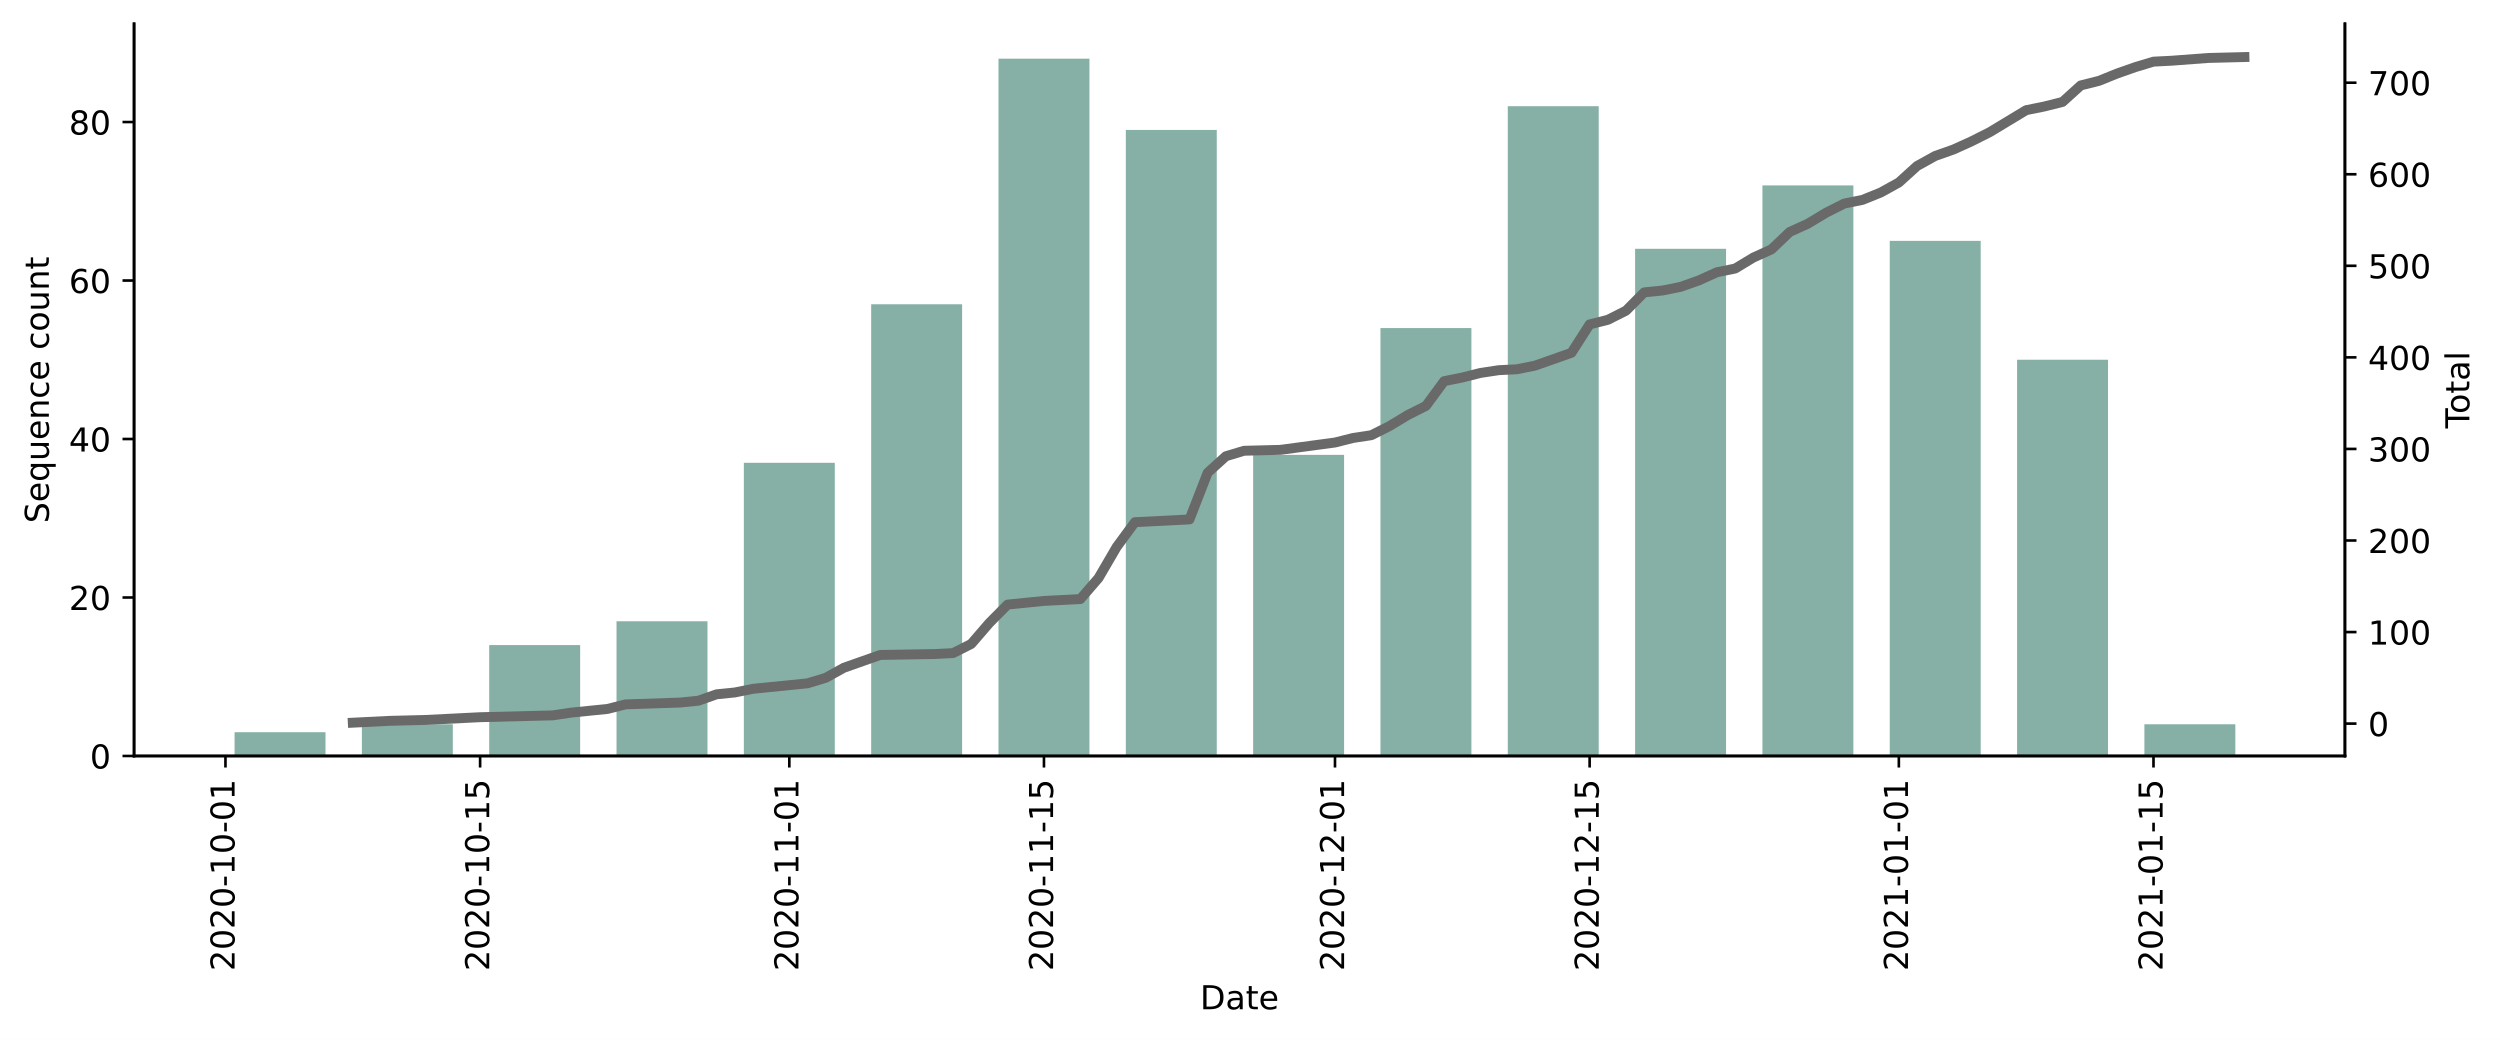
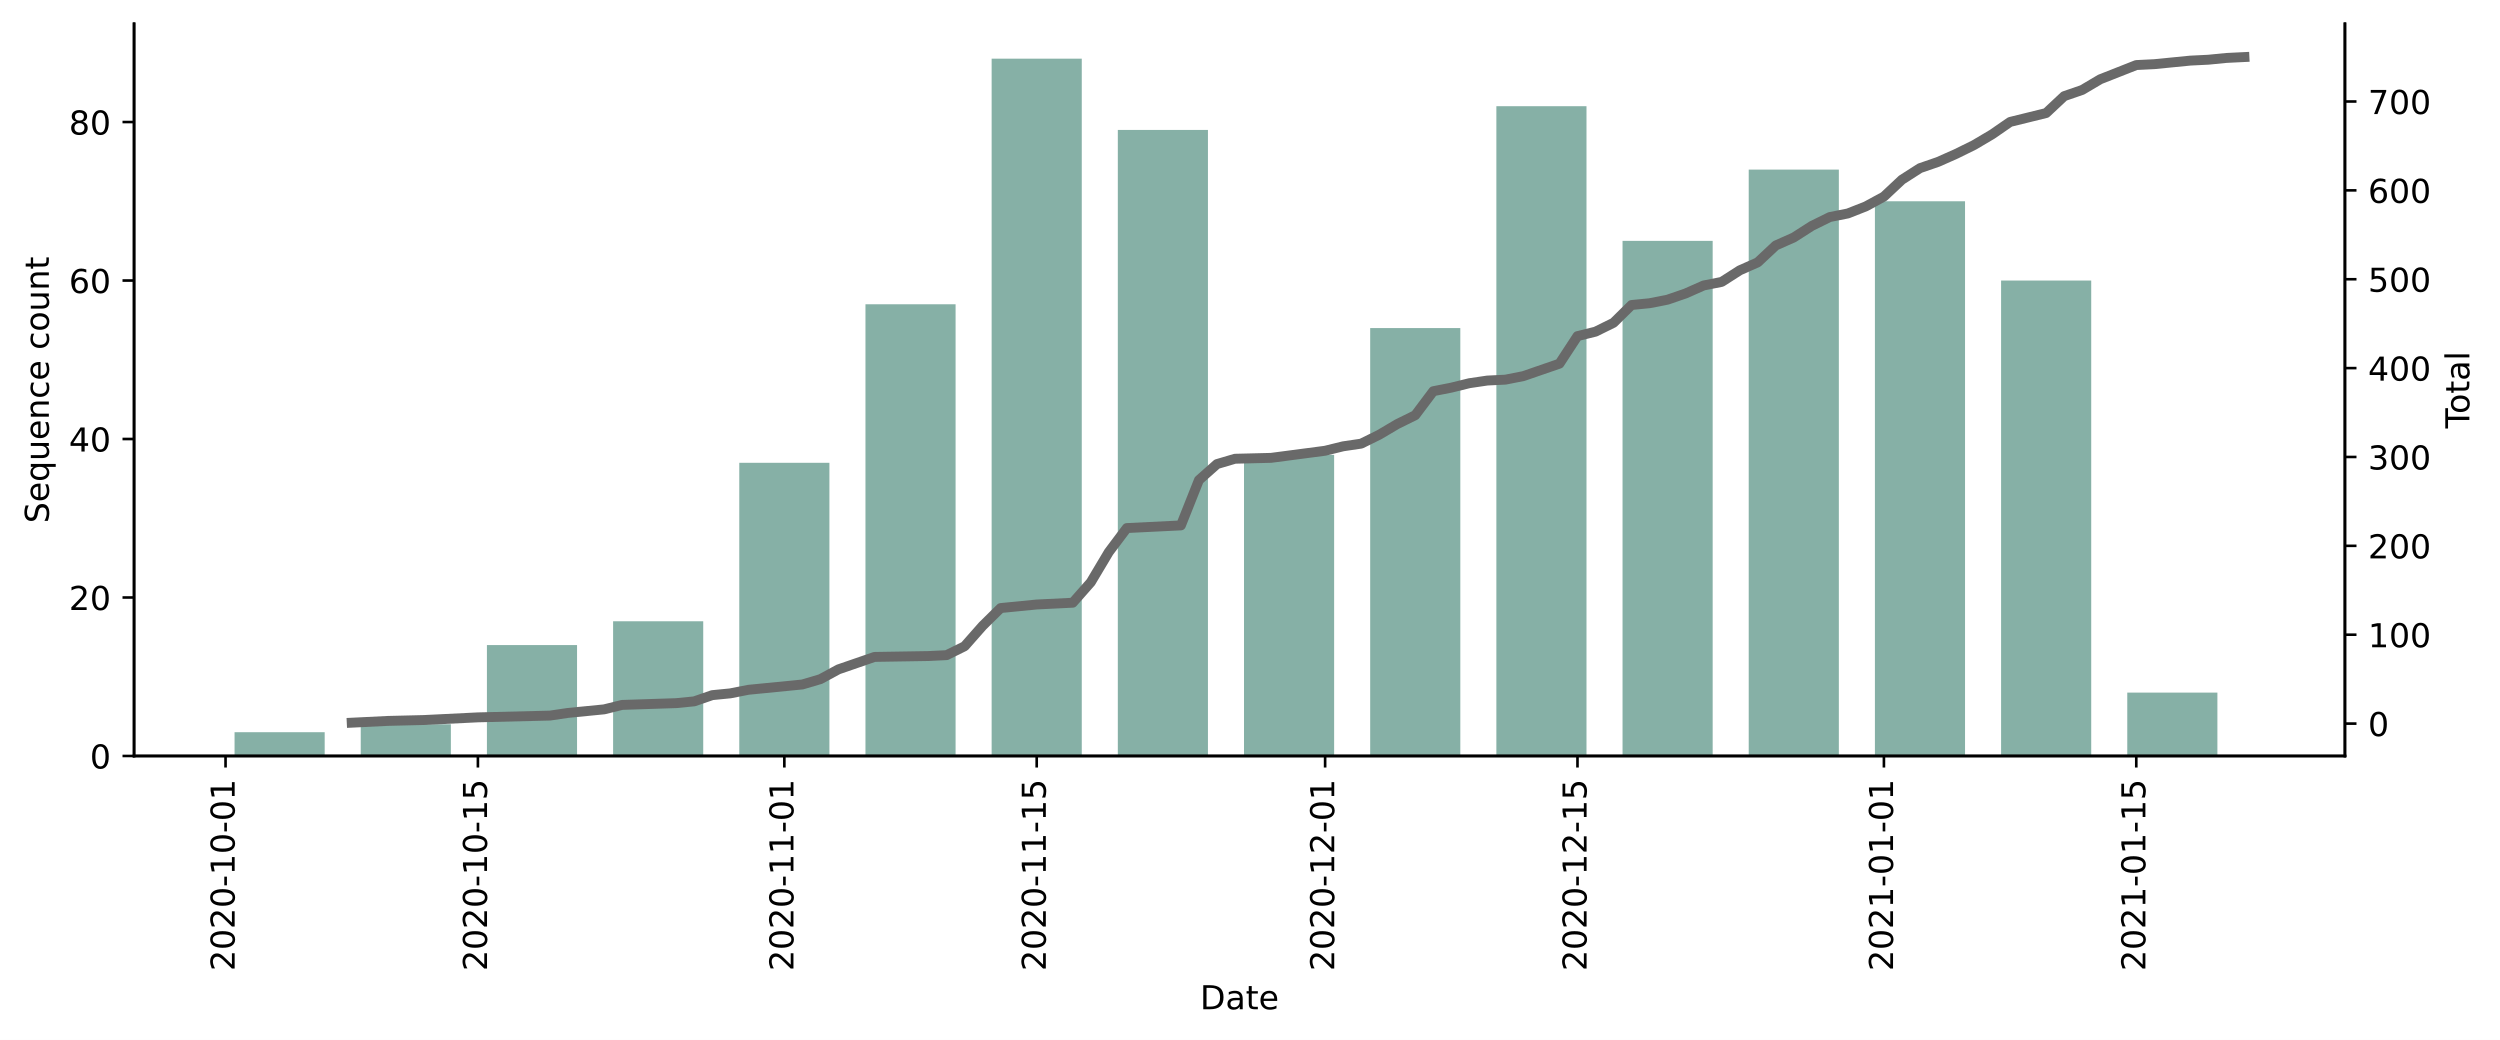
<svg xmlns="http://www.w3.org/2000/svg" xmlns:xlink="http://www.w3.org/1999/xlink" height="314.954pt" version="1.1" viewBox="0 0 757.169 314.954" width="757.169pt">
  <defs>
    <style type="text/css">*{stroke-linecap:butt;stroke-linejoin:round;}</style>
  </defs>
  <g id="figure_1">
    <g id="patch_1">
      <path d="M 0 314.954  L 757.169 314.954  L 757.169 0  L 0 0  z " style="fill:#ffffff;" />
    </g>
    <g id="axes_1">
      <g id="patch_2">
        <path d="M 40.603 228.96  L 710.203 228.96  L 710.203 7.2  L 40.603 7.2  z " style="fill:#ffffff;" />
      </g>
      <g id="patch_3">
-         <path clip-path="url(#pee84ed8ddb)" d="M 71.039 228.96  L 98.584 228.96  L 98.584 221.76  L 71.039 221.76  z " style="fill:#86b0a6;" />
+         <path clip-path="url(#p841904c301)" d="M 71.039 228.96  L 98.337 228.96  L 98.337 221.76  L 71.039 221.76  z " style="fill:#86b0a6;" />
      </g>
      <g id="patch_4">
-         <path clip-path="url(#pee84ed8ddb)" d="M 109.601 228.96  L 137.146 228.96  L 137.146 219.36  L 109.601 219.36  z " style="fill:#86b0a6;" />
+         <path clip-path="url(#p841904c301)" d="M 109.256 228.96  L 136.553 228.96  L 136.553 219.36  L 109.256 219.36  z " style="fill:#86b0a6;" />
      </g>
      <g id="patch_5">
-         <path clip-path="url(#pee84ed8ddb)" d="M 148.163 228.96  L 175.708 228.96  L 175.708 195.36  L 148.163 195.36  z " style="fill:#86b0a6;" />
+         <path clip-path="url(#p841904c301)" d="M 147.472 228.96  L 174.769 228.96  L 174.769 195.36  L 147.472 195.36  z " style="fill:#86b0a6;" />
      </g>
      <g id="patch_6">
-         <path clip-path="url(#pee84ed8ddb)" d="M 186.725 228.96  L 214.269 228.96  L 214.269 188.16  L 186.725 188.16  z " style="fill:#86b0a6;" />
+         <path clip-path="url(#p841904c301)" d="M 185.688 228.96  L 212.985 228.96  L 212.985 188.16  L 185.688 188.16  z " style="fill:#86b0a6;" />
      </g>
      <g id="patch_7">
-         <path clip-path="url(#pee84ed8ddb)" d="M 225.287 228.96  L 252.831 228.96  L 252.831 140.16  L 225.287 140.16  z " style="fill:#86b0a6;" />
+         <path clip-path="url(#p841904c301)" d="M 223.904 228.96  L 251.201 228.96  L 251.201 140.16  L 223.904 140.16  z " style="fill:#86b0a6;" />
      </g>
      <g id="patch_8">
-         <path clip-path="url(#pee84ed8ddb)" d="M 263.849 228.96  L 291.393 228.96  L 291.393 92.16  L 263.849 92.16  z " style="fill:#86b0a6;" />
+         <path clip-path="url(#p841904c301)" d="M 262.12 228.96  L 289.417 228.96  L 289.417 92.16  L 262.12 92.16  z " style="fill:#86b0a6;" />
      </g>
      <g id="patch_9">
-         <path clip-path="url(#pee84ed8ddb)" d="M 302.411 228.96  L 329.955 228.96  L 329.955 17.76  L 302.411 17.76  z " style="fill:#86b0a6;" />
+         <path clip-path="url(#p841904c301)" d="M 300.336 228.96  L 327.633 228.96  L 327.633 17.76  L 300.336 17.76  z " style="fill:#86b0a6;" />
      </g>
      <g id="patch_10">
-         <path clip-path="url(#pee84ed8ddb)" d="M 340.973 228.96  L 368.517 228.96  L 368.517 39.36  L 340.973 39.36  z " style="fill:#86b0a6;" />
+         <path clip-path="url(#p841904c301)" d="M 338.552 228.96  L 365.849 228.96  L 365.849 39.36  L 338.552 39.36  z " style="fill:#86b0a6;" />
      </g>
      <g id="patch_11">
-         <path clip-path="url(#pee84ed8ddb)" d="M 379.535 228.96  L 407.079 228.96  L 407.079 137.76  L 379.535 137.76  z " style="fill:#86b0a6;" />
+         <path clip-path="url(#p841904c301)" d="M 376.768 228.96  L 404.065 228.96  L 404.065 137.76  L 376.768 137.76  z " style="fill:#86b0a6;" />
      </g>
      <g id="patch_12">
-         <path clip-path="url(#pee84ed8ddb)" d="M 418.097 228.96  L 445.641 228.96  L 445.641 99.36  L 418.097 99.36  z " style="fill:#86b0a6;" />
+         <path clip-path="url(#p841904c301)" d="M 414.984 228.96  L 442.281 228.96  L 442.281 99.36  L 414.984 99.36  z " style="fill:#86b0a6;" />
      </g>
      <g id="patch_13">
-         <path clip-path="url(#pee84ed8ddb)" d="M 456.659 228.96  L 484.203 228.96  L 484.203 32.16  L 456.659 32.16  z " style="fill:#86b0a6;" />
+         <path clip-path="url(#p841904c301)" d="M 453.2 228.96  L 480.497 228.96  L 480.497 32.16  L 453.2 32.16  z " style="fill:#86b0a6;" />
      </g>
      <g id="patch_14">
-         <path clip-path="url(#pee84ed8ddb)" d="M 495.22 228.96  L 522.765 228.96  L 522.765 75.36  L 495.22 75.36  z " style="fill:#86b0a6;" />
+         <path clip-path="url(#p841904c301)" d="M 491.416 228.96  L 518.713 228.96  L 518.713 72.96  L 491.416 72.96  z " style="fill:#86b0a6;" />
      </g>
      <g id="patch_15">
-         <path clip-path="url(#pee84ed8ddb)" d="M 533.782 228.96  L 561.327 228.96  L 561.327 56.16  L 533.782 56.16  z " style="fill:#86b0a6;" />
+         <path clip-path="url(#p841904c301)" d="M 529.632 228.96  L 556.929 228.96  L 556.929 51.36  L 529.632 51.36  z " style="fill:#86b0a6;" />
      </g>
      <g id="patch_16">
-         <path clip-path="url(#pee84ed8ddb)" d="M 572.344 228.96  L 599.889 228.96  L 599.889 72.96  L 572.344 72.96  z " style="fill:#86b0a6;" />
+         <path clip-path="url(#p841904c301)" d="M 567.848 228.96  L 595.145 228.96  L 595.145 60.96  L 567.848 60.96  z " style="fill:#86b0a6;" />
      </g>
      <g id="patch_17">
-         <path clip-path="url(#pee84ed8ddb)" d="M 610.906 228.96  L 638.45 228.96  L 638.45 108.96  L 610.906 108.96  z " style="fill:#86b0a6;" />
+         <path clip-path="url(#p841904c301)" d="M 606.064 228.96  L 633.362 228.96  L 633.362 84.96  L 606.064 84.96  z " style="fill:#86b0a6;" />
      </g>
      <g id="patch_18">
-         <path clip-path="url(#pee84ed8ddb)" d="M 649.468 228.96  L 677.012 228.96  L 677.012 219.36  L 649.468 219.36  z " style="fill:#86b0a6;" />
+         <path clip-path="url(#p841904c301)" d="M 644.28 228.96  L 671.578 228.96  L 671.578 209.76  L 644.28 209.76  z " style="fill:#86b0a6;" />
      </g>
      <g id="matplotlib.axis_1">
        <g id="xtick_1">
          <g id="line2d_1">
            <defs>
-               <path d="M 0 0  L 0 3.5  " id="mad451862d0" style="stroke:#000000;stroke-width:0.8;" />
+               <path d="M 0 0  L 0 3.5  " id="mf22bf27a57" style="stroke:#000000;stroke-width:0.8;" />
            </defs>
            <g>
-               <use style="stroke:#000000;stroke-width:0.8;" x="68.285" xlink:href="#mad451862d0" y="228.96" />
+               <use style="stroke:#000000;stroke-width:0.8;" x="68.31" xlink:href="#mf22bf27a57" y="228.96" />
            </g>
          </g>
          <g id="text_1">
-             <g transform="translate(71.04444 294.0756)rotate(-90)scale(0.1 -0.1)">
+             <g transform="translate(71.06915 294.0756)rotate(-90)scale(0.1 -0.1)">
              <defs>
                <path d="M 19.188 8.297  L 53.609 8.297  L 53.609 0  L 7.328 0  L 7.328 8.297  Q 12.938 14.109 22.625 23.891  Q 32.328 33.688 34.812 36.531  Q 39.547 41.844 41.422 45.531  Q 43.312 49.219 43.312 52.781  Q 43.312 58.594 39.234 62.25  Q 35.156 65.922 28.609 65.922  Q 23.969 65.922 18.812 64.312  Q 13.672 62.703 7.812 59.422  L 7.812 69.391  Q 13.766 71.781 18.938 73  Q 24.125 74.219 28.422 74.219  Q 39.75 74.219 46.484 68.547  Q 53.219 62.891 53.219 53.422  Q 53.219 48.922 51.531 44.891  Q 49.859 40.875 45.406 35.406  Q 44.188 33.984 37.641 27.219  Q 31.109 20.453 19.188 8.297  z " id="DejaVuSans-50" />
                <path d="M 31.781 66.406  Q 24.172 66.406 20.328 58.906  Q 16.5 51.422 16.5 36.375  Q 16.5 21.391 20.328 13.891  Q 24.172 6.391 31.781 6.391  Q 39.453 6.391 43.281 13.891  Q 47.125 21.391 47.125 36.375  Q 47.125 51.422 43.281 58.906  Q 39.453 66.406 31.781 66.406  z M 31.781 74.219  Q 44.047 74.219 50.516 64.516  Q 56.984 54.828 56.984 36.375  Q 56.984 17.969 50.516 8.266  Q 44.047 -1.422 31.781 -1.422  Q 19.531 -1.422 13.062 8.266  Q 6.594 17.969 6.594 36.375  Q 6.594 54.828 13.062 64.516  Q 19.531 74.219 31.781 74.219  z " id="DejaVuSans-48" />
                <path d="M 4.891 31.391  L 31.203 31.391  L 31.203 23.391  L 4.891 23.391  z " id="DejaVuSans-45" />
                <path d="M 12.406 8.297  L 28.516 8.297  L 28.516 63.922  L 10.984 60.406  L 10.984 69.391  L 28.422 72.906  L 38.281 72.906  L 38.281 8.297  L 54.391 8.297  L 54.391 0  L 12.406 0  z " id="DejaVuSans-49" />
              </defs>
              <use xlink:href="#DejaVuSans-50" />
              <use x="63.623" xlink:href="#DejaVuSans-48" />
              <use x="127.246" xlink:href="#DejaVuSans-50" />
              <use x="190.869" xlink:href="#DejaVuSans-48" />
              <use x="254.492" xlink:href="#DejaVuSans-45" />
              <use x="290.576" xlink:href="#DejaVuSans-49" />
              <use x="354.199" xlink:href="#DejaVuSans-48" />
              <use x="417.822" xlink:href="#DejaVuSans-45" />
              <use x="453.906" xlink:href="#DejaVuSans-48" />
              <use x="517.529" xlink:href="#DejaVuSans-49" />
            </g>
          </g>
        </g>
        <g id="xtick_2">
          <g id="line2d_2">
            <g>
-               <use style="stroke:#000000;stroke-width:0.8;" x="145.409" xlink:href="#mad451862d0" y="228.96" />
+               <use style="stroke:#000000;stroke-width:0.8;" x="144.742" xlink:href="#mf22bf27a57" y="228.96" />
            </g>
          </g>
          <g id="text_2">
-             <g transform="translate(148.1683 294.0756)rotate(-90)scale(0.1 -0.1)">
+             <g transform="translate(147.5013 294.0756)rotate(-90)scale(0.1 -0.1)">
              <defs>
                <path d="M 10.797 72.906  L 49.516 72.906  L 49.516 64.594  L 19.828 64.594  L 19.828 46.734  Q 21.969 47.469 24.109 47.828  Q 26.266 48.188 28.422 48.188  Q 40.625 48.188 47.75 41.5  Q 54.891 34.812 54.891 23.391  Q 54.891 11.625 47.562 5.094  Q 40.234 -1.422 26.906 -1.422  Q 22.312 -1.422 17.547 -0.641  Q 12.797 0.141 7.719 1.703  L 7.719 11.625  Q 12.109 9.234 16.797 8.062  Q 21.484 6.891 26.703 6.891  Q 35.156 6.891 40.078 11.328  Q 45.016 15.766 45.016 23.391  Q 45.016 31 40.078 35.438  Q 35.156 39.891 26.703 39.891  Q 22.75 39.891 18.812 39.016  Q 14.891 38.141 10.797 36.281  z " id="DejaVuSans-53" />
              </defs>
              <use xlink:href="#DejaVuSans-50" />
              <use x="63.623" xlink:href="#DejaVuSans-48" />
              <use x="127.246" xlink:href="#DejaVuSans-50" />
              <use x="190.869" xlink:href="#DejaVuSans-48" />
              <use x="254.492" xlink:href="#DejaVuSans-45" />
              <use x="290.576" xlink:href="#DejaVuSans-49" />
              <use x="354.199" xlink:href="#DejaVuSans-48" />
              <use x="417.822" xlink:href="#DejaVuSans-45" />
              <use x="453.906" xlink:href="#DejaVuSans-49" />
              <use x="517.529" xlink:href="#DejaVuSans-53" />
            </g>
          </g>
        </g>
        <g id="xtick_3">
          <g id="line2d_3">
            <g>
-               <use style="stroke:#000000;stroke-width:0.8;" x="239.059" xlink:href="#mad451862d0" y="228.96" />
+               <use style="stroke:#000000;stroke-width:0.8;" x="237.552" xlink:href="#mf22bf27a57" y="228.96" />
            </g>
          </g>
          <g id="text_3">
-             <g transform="translate(241.8186 294.0756)rotate(-90)scale(0.1 -0.1)">
+             <g transform="translate(240.3117 294.0756)rotate(-90)scale(0.1 -0.1)">
              <use xlink:href="#DejaVuSans-50" />
              <use x="63.623" xlink:href="#DejaVuSans-48" />
              <use x="127.246" xlink:href="#DejaVuSans-50" />
              <use x="190.869" xlink:href="#DejaVuSans-48" />
              <use x="254.492" xlink:href="#DejaVuSans-45" />
              <use x="290.576" xlink:href="#DejaVuSans-49" />
              <use x="354.199" xlink:href="#DejaVuSans-49" />
              <use x="417.822" xlink:href="#DejaVuSans-45" />
              <use x="453.906" xlink:href="#DejaVuSans-48" />
              <use x="517.529" xlink:href="#DejaVuSans-49" />
            </g>
          </g>
        </g>
        <g id="xtick_4">
          <g id="line2d_4">
            <g>
-               <use style="stroke:#000000;stroke-width:0.8;" x="316.183" xlink:href="#mad451862d0" y="228.96" />
+               <use style="stroke:#000000;stroke-width:0.8;" x="313.984" xlink:href="#mf22bf27a57" y="228.96" />
            </g>
          </g>
          <g id="text_4">
-             <g transform="translate(318.9424 294.0756)rotate(-90)scale(0.1 -0.1)">
+             <g transform="translate(316.7438 294.0756)rotate(-90)scale(0.1 -0.1)">
              <use xlink:href="#DejaVuSans-50" />
              <use x="63.623" xlink:href="#DejaVuSans-48" />
              <use x="127.246" xlink:href="#DejaVuSans-50" />
              <use x="190.869" xlink:href="#DejaVuSans-48" />
              <use x="254.492" xlink:href="#DejaVuSans-45" />
              <use x="290.576" xlink:href="#DejaVuSans-49" />
              <use x="354.199" xlink:href="#DejaVuSans-49" />
              <use x="417.822" xlink:href="#DejaVuSans-45" />
              <use x="453.906" xlink:href="#DejaVuSans-49" />
              <use x="517.529" xlink:href="#DejaVuSans-53" />
            </g>
          </g>
        </g>
        <g id="xtick_5">
          <g id="line2d_5">
            <g>
-               <use style="stroke:#000000;stroke-width:0.8;" x="404.325" xlink:href="#mad451862d0" y="228.96" />
+               <use style="stroke:#000000;stroke-width:0.8;" x="401.335" xlink:href="#mf22bf27a57" y="228.96" />
            </g>
          </g>
          <g id="text_5">
-             <g transform="translate(407.0839 294.0756)rotate(-90)scale(0.1 -0.1)">
+             <g transform="translate(404.0948 294.0756)rotate(-90)scale(0.1 -0.1)">
              <use xlink:href="#DejaVuSans-50" />
              <use x="63.623" xlink:href="#DejaVuSans-48" />
              <use x="127.246" xlink:href="#DejaVuSans-50" />
              <use x="190.869" xlink:href="#DejaVuSans-48" />
              <use x="254.492" xlink:href="#DejaVuSans-45" />
              <use x="290.576" xlink:href="#DejaVuSans-49" />
              <use x="354.199" xlink:href="#DejaVuSans-50" />
              <use x="417.822" xlink:href="#DejaVuSans-45" />
              <use x="453.906" xlink:href="#DejaVuSans-48" />
              <use x="517.529" xlink:href="#DejaVuSans-49" />
            </g>
          </g>
        </g>
        <g id="xtick_6">
          <g id="line2d_6">
            <g>
-               <use style="stroke:#000000;stroke-width:0.8;" x="481.448" xlink:href="#mad451862d0" y="228.96" />
+               <use style="stroke:#000000;stroke-width:0.8;" x="477.768" xlink:href="#mf22bf27a57" y="228.96" />
            </g>
          </g>
          <g id="text_6">
-             <g transform="translate(484.2077 294.0756)rotate(-90)scale(0.1 -0.1)">
+             <g transform="translate(480.527 294.0756)rotate(-90)scale(0.1 -0.1)">
              <use xlink:href="#DejaVuSans-50" />
              <use x="63.623" xlink:href="#DejaVuSans-48" />
              <use x="127.246" xlink:href="#DejaVuSans-50" />
              <use x="190.869" xlink:href="#DejaVuSans-48" />
              <use x="254.492" xlink:href="#DejaVuSans-45" />
              <use x="290.576" xlink:href="#DejaVuSans-49" />
              <use x="354.199" xlink:href="#DejaVuSans-50" />
              <use x="417.822" xlink:href="#DejaVuSans-45" />
              <use x="453.906" xlink:href="#DejaVuSans-49" />
              <use x="517.529" xlink:href="#DejaVuSans-53" />
            </g>
          </g>
        </g>
        <g id="xtick_7">
          <g id="line2d_7">
            <g>
-               <use style="stroke:#000000;stroke-width:0.8;" x="575.099" xlink:href="#mad451862d0" y="228.96" />
+               <use style="stroke:#000000;stroke-width:0.8;" x="570.578" xlink:href="#mf22bf27a57" y="228.96" />
            </g>
          </g>
          <g id="text_7">
-             <g transform="translate(577.8581 294.0756)rotate(-90)scale(0.1 -0.1)">
+             <g transform="translate(573.3374 294.0756)rotate(-90)scale(0.1 -0.1)">
              <use xlink:href="#DejaVuSans-50" />
              <use x="63.623" xlink:href="#DejaVuSans-48" />
              <use x="127.246" xlink:href="#DejaVuSans-50" />
              <use x="190.869" xlink:href="#DejaVuSans-49" />
              <use x="254.492" xlink:href="#DejaVuSans-45" />
              <use x="290.576" xlink:href="#DejaVuSans-48" />
              <use x="354.199" xlink:href="#DejaVuSans-49" />
              <use x="417.822" xlink:href="#DejaVuSans-45" />
              <use x="453.906" xlink:href="#DejaVuSans-48" />
              <use x="517.529" xlink:href="#DejaVuSans-49" />
            </g>
          </g>
        </g>
        <g id="xtick_8">
          <g id="line2d_8">
            <g>
-               <use style="stroke:#000000;stroke-width:0.8;" x="652.223" xlink:href="#mad451862d0" y="228.96" />
+               <use style="stroke:#000000;stroke-width:0.8;" x="647.01" xlink:href="#mf22bf27a57" y="228.96" />
            </g>
          </g>
          <g id="text_8">
-             <g transform="translate(654.9819 294.0756)rotate(-90)scale(0.1 -0.1)">
+             <g transform="translate(649.7695 294.0756)rotate(-90)scale(0.1 -0.1)">
              <use xlink:href="#DejaVuSans-50" />
              <use x="63.623" xlink:href="#DejaVuSans-48" />
              <use x="127.246" xlink:href="#DejaVuSans-50" />
              <use x="190.869" xlink:href="#DejaVuSans-49" />
              <use x="254.492" xlink:href="#DejaVuSans-45" />
              <use x="290.576" xlink:href="#DejaVuSans-48" />
              <use x="354.199" xlink:href="#DejaVuSans-49" />
              <use x="417.822" xlink:href="#DejaVuSans-45" />
              <use x="453.906" xlink:href="#DejaVuSans-49" />
              <use x="517.529" xlink:href="#DejaVuSans-53" />
            </g>
          </g>
        </g>
        <g id="text_9">
          <g transform="translate(363.4523 305.6741)scale(0.1 -0.1)">
            <defs>
              <path d="M 19.672 64.797  L 19.672 8.109  L 31.594 8.109  Q 46.688 8.109 53.688 14.938  Q 60.688 21.781 60.688 36.531  Q 60.688 51.172 53.688 57.984  Q 46.688 64.797 31.594 64.797  z M 9.812 72.906  L 30.078 72.906  Q 51.266 72.906 61.172 64.094  Q 71.094 55.281 71.094 36.531  Q 71.094 17.672 61.125 8.828  Q 51.172 0 30.078 0  L 9.812 0  z " id="DejaVuSans-68" />
              <path d="M 34.281 27.484  Q 23.391 27.484 19.188 25  Q 14.984 22.516 14.984 16.5  Q 14.984 11.719 18.141 8.906  Q 21.297 6.109 26.703 6.109  Q 34.188 6.109 38.703 11.406  Q 43.219 16.703 43.219 25.484  L 43.219 27.484  z M 52.203 31.203  L 52.203 0  L 43.219 0  L 43.219 8.297  Q 40.141 3.328 35.547 0.953  Q 30.953 -1.422 24.312 -1.422  Q 15.922 -1.422 10.953 3.297  Q 6 8.016 6 15.922  Q 6 25.141 12.172 29.828  Q 18.359 34.516 30.609 34.516  L 43.219 34.516  L 43.219 35.406  Q 43.219 41.609 39.141 45  Q 35.062 48.391 27.688 48.391  Q 23 48.391 18.547 47.266  Q 14.109 46.141 10.016 43.891  L 10.016 52.203  Q 14.938 54.109 19.578 55.047  Q 24.219 56 28.609 56  Q 40.484 56 46.344 49.844  Q 52.203 43.703 52.203 31.203  z " id="DejaVuSans-97" />
              <path d="M 18.312 70.219  L 18.312 54.688  L 36.812 54.688  L 36.812 47.703  L 18.312 47.703  L 18.312 18.016  Q 18.312 11.328 20.141 9.422  Q 21.969 7.516 27.594 7.516  L 36.812 7.516  L 36.812 0  L 27.594 0  Q 17.188 0 13.234 3.875  Q 9.281 7.766 9.281 18.016  L 9.281 47.703  L 2.688 47.703  L 2.688 54.688  L 9.281 54.688  L 9.281 70.219  z " id="DejaVuSans-116" />
              <path d="M 56.203 29.594  L 56.203 25.203  L 14.891 25.203  Q 15.484 15.922 20.484 11.062  Q 25.484 6.203 34.422 6.203  Q 39.594 6.203 44.453 7.469  Q 49.312 8.734 54.109 11.281  L 54.109 2.781  Q 49.266 0.734 44.188 -0.344  Q 39.109 -1.422 33.891 -1.422  Q 20.797 -1.422 13.156 6.188  Q 5.516 13.812 5.516 26.812  Q 5.516 40.234 12.766 48.109  Q 20.016 56 32.328 56  Q 43.359 56 49.781 48.891  Q 56.203 41.797 56.203 29.594  z M 47.219 32.234  Q 47.125 39.594 43.094 43.984  Q 39.062 48.391 32.422 48.391  Q 24.906 48.391 20.391 44.141  Q 15.875 39.891 15.188 32.172  z " id="DejaVuSans-101" />
            </defs>
            <use xlink:href="#DejaVuSans-68" />
            <use x="77.002" xlink:href="#DejaVuSans-97" />
            <use x="138.281" xlink:href="#DejaVuSans-116" />
            <use x="177.49" xlink:href="#DejaVuSans-101" />
          </g>
        </g>
      </g>
      <g id="matplotlib.axis_2">
        <g id="ytick_1">
          <g id="line2d_9">
            <defs>
-               <path d="M 0 0  L -3.5 0  " id="m5793c82a7c" style="stroke:#000000;stroke-width:0.8;" />
+               <path d="M 0 0  L -3.5 0  " id="mb5e7390d96" style="stroke:#000000;stroke-width:0.8;" />
            </defs>
            <g>
-               <use style="stroke:#000000;stroke-width:0.8;" x="40.603" xlink:href="#m5793c82a7c" y="228.96" />
+               <use style="stroke:#000000;stroke-width:0.8;" x="40.603" xlink:href="#mb5e7390d96" y="228.96" />
            </g>
          </g>
          <g id="text_10">
            <g transform="translate(27.24063 232.7592)scale(0.1 -0.1)">
              <use xlink:href="#DejaVuSans-48" />
            </g>
          </g>
        </g>
        <g id="ytick_2">
          <g id="line2d_10">
            <g>
-               <use style="stroke:#000000;stroke-width:0.8;" x="40.603" xlink:href="#m5793c82a7c" y="180.96" />
+               <use style="stroke:#000000;stroke-width:0.8;" x="40.603" xlink:href="#mb5e7390d96" y="180.96" />
            </g>
          </g>
          <g id="text_11">
            <g transform="translate(20.87813 184.7592)scale(0.1 -0.1)">
              <use xlink:href="#DejaVuSans-50" />
              <use x="63.623" xlink:href="#DejaVuSans-48" />
            </g>
          </g>
        </g>
        <g id="ytick_3">
          <g id="line2d_11">
            <g>
-               <use style="stroke:#000000;stroke-width:0.8;" x="40.603" xlink:href="#m5793c82a7c" y="132.96" />
+               <use style="stroke:#000000;stroke-width:0.8;" x="40.603" xlink:href="#mb5e7390d96" y="132.96" />
            </g>
          </g>
          <g id="text_12">
            <g transform="translate(20.87813 136.7592)scale(0.1 -0.1)">
              <defs>
                <path d="M 37.797 64.312  L 12.891 25.391  L 37.797 25.391  z M 35.203 72.906  L 47.609 72.906  L 47.609 25.391  L 58.016 25.391  L 58.016 17.188  L 47.609 17.188  L 47.609 0  L 37.797 0  L 37.797 17.188  L 4.891 17.188  L 4.891 26.703  z " id="DejaVuSans-52" />
              </defs>
              <use xlink:href="#DejaVuSans-52" />
              <use x="63.623" xlink:href="#DejaVuSans-48" />
            </g>
          </g>
        </g>
        <g id="ytick_4">
          <g id="line2d_12">
            <g>
-               <use style="stroke:#000000;stroke-width:0.8;" x="40.603" xlink:href="#m5793c82a7c" y="84.96" />
+               <use style="stroke:#000000;stroke-width:0.8;" x="40.603" xlink:href="#mb5e7390d96" y="84.96" />
            </g>
          </g>
          <g id="text_13">
            <g transform="translate(20.87813 88.75922)scale(0.1 -0.1)">
              <defs>
                <path d="M 33.016 40.375  Q 26.375 40.375 22.484 35.828  Q 18.609 31.297 18.609 23.391  Q 18.609 15.531 22.484 10.953  Q 26.375 6.391 33.016 6.391  Q 39.656 6.391 43.531 10.953  Q 47.406 15.531 47.406 23.391  Q 47.406 31.297 43.531 35.828  Q 39.656 40.375 33.016 40.375  z M 52.594 71.297  L 52.594 62.312  Q 48.875 64.062 45.094 64.984  Q 41.312 65.922 37.594 65.922  Q 27.828 65.922 22.672 59.328  Q 17.531 52.734 16.797 39.406  Q 19.672 43.656 24.016 45.922  Q 28.375 48.188 33.594 48.188  Q 44.578 48.188 50.953 41.516  Q 57.328 34.859 57.328 23.391  Q 57.328 12.156 50.688 5.359  Q 44.047 -1.422 33.016 -1.422  Q 20.359 -1.422 13.672 8.266  Q 6.984 17.969 6.984 36.375  Q 6.984 53.656 15.188 63.938  Q 23.391 74.219 37.203 74.219  Q 40.922 74.219 44.703 73.484  Q 48.484 72.75 52.594 71.297  z " id="DejaVuSans-54" />
              </defs>
              <use xlink:href="#DejaVuSans-54" />
              <use x="63.623" xlink:href="#DejaVuSans-48" />
            </g>
          </g>
        </g>
        <g id="ytick_5">
          <g id="line2d_13">
            <g>
-               <use style="stroke:#000000;stroke-width:0.8;" x="40.603" xlink:href="#m5793c82a7c" y="36.96" />
+               <use style="stroke:#000000;stroke-width:0.8;" x="40.603" xlink:href="#mb5e7390d96" y="36.96" />
            </g>
          </g>
          <g id="text_14">
            <g transform="translate(20.87813 40.75922)scale(0.1 -0.1)">
              <defs>
                <path d="M 31.781 34.625  Q 24.75 34.625 20.719 30.859  Q 16.703 27.094 16.703 20.516  Q 16.703 13.922 20.719 10.156  Q 24.75 6.391 31.781 6.391  Q 38.812 6.391 42.859 10.172  Q 46.922 13.969 46.922 20.516  Q 46.922 27.094 42.891 30.859  Q 38.875 34.625 31.781 34.625  z M 21.922 38.812  Q 15.578 40.375 12.031 44.719  Q 8.5 49.078 8.5 55.328  Q 8.5 64.062 14.719 69.141  Q 20.953 74.219 31.781 74.219  Q 42.672 74.219 48.875 69.141  Q 55.078 64.062 55.078 55.328  Q 55.078 49.078 51.531 44.719  Q 48 40.375 41.703 38.812  Q 48.828 37.156 52.797 32.312  Q 56.781 27.484 56.781 20.516  Q 56.781 9.906 50.312 4.234  Q 43.844 -1.422 31.781 -1.422  Q 19.734 -1.422 13.25 4.234  Q 6.781 9.906 6.781 20.516  Q 6.781 27.484 10.781 32.312  Q 14.797 37.156 21.922 38.812  z M 18.312 54.391  Q 18.312 48.734 21.844 45.562  Q 25.391 42.391 31.781 42.391  Q 38.141 42.391 41.719 45.562  Q 45.312 48.734 45.312 54.391  Q 45.312 60.062 41.719 63.234  Q 38.141 66.406 31.781 66.406  Q 25.391 66.406 21.844 63.234  Q 18.312 60.062 18.312 54.391  z " id="DejaVuSans-56" />
              </defs>
              <use xlink:href="#DejaVuSans-56" />
              <use x="63.623" xlink:href="#DejaVuSans-48" />
            </g>
          </g>
        </g>
        <g id="text_15">
          <g transform="translate(14.79844 158.4402)rotate(-90)scale(0.1 -0.1)">
            <defs>
              <path d="M 53.516 70.516  L 53.516 60.891  Q 47.906 63.578 42.922 64.891  Q 37.938 66.219 33.297 66.219  Q 25.25 66.219 20.875 63.094  Q 16.5 59.969 16.5 54.203  Q 16.5 49.359 19.406 46.891  Q 22.312 44.438 30.422 42.922  L 36.375 41.703  Q 47.406 39.594 52.656 34.297  Q 57.906 29 57.906 20.125  Q 57.906 9.516 50.797 4.047  Q 43.703 -1.422 29.984 -1.422  Q 24.812 -1.422 18.969 -0.25  Q 13.141 0.922 6.891 3.219  L 6.891 13.375  Q 12.891 10.016 18.656 8.297  Q 24.422 6.594 29.984 6.594  Q 38.422 6.594 43.016 9.906  Q 47.609 13.234 47.609 19.391  Q 47.609 24.75 44.312 27.781  Q 41.016 30.812 33.5 32.328  L 27.484 33.5  Q 16.453 35.688 11.516 40.375  Q 6.594 45.062 6.594 53.422  Q 6.594 63.094 13.406 68.656  Q 20.219 74.219 32.172 74.219  Q 37.312 74.219 42.625 73.281  Q 47.953 72.359 53.516 70.516  z " id="DejaVuSans-83" />
              <path d="M 14.797 27.297  Q 14.797 17.391 18.875 11.75  Q 22.953 6.109 30.078 6.109  Q 37.203 6.109 41.297 11.75  Q 45.406 17.391 45.406 27.297  Q 45.406 37.203 41.297 42.844  Q 37.203 48.484 30.078 48.484  Q 22.953 48.484 18.875 42.844  Q 14.797 37.203 14.797 27.297  z M 45.406 8.203  Q 42.578 3.328 38.25 0.953  Q 33.938 -1.422 27.875 -1.422  Q 17.969 -1.422 11.734 6.484  Q 5.516 14.406 5.516 27.297  Q 5.516 40.188 11.734 48.094  Q 17.969 56 27.875 56  Q 33.938 56 38.25 53.625  Q 42.578 51.266 45.406 46.391  L 45.406 54.688  L 54.391 54.688  L 54.391 -20.797  L 45.406 -20.797  z " id="DejaVuSans-113" />
              <path d="M 8.5 21.578  L 8.5 54.688  L 17.484 54.688  L 17.484 21.922  Q 17.484 14.156 20.5 10.266  Q 23.531 6.391 29.594 6.391  Q 36.859 6.391 41.078 11.031  Q 45.312 15.672 45.312 23.688  L 45.312 54.688  L 54.297 54.688  L 54.297 0  L 45.312 0  L 45.312 8.406  Q 42.047 3.422 37.719 1  Q 33.406 -1.422 27.688 -1.422  Q 18.266 -1.422 13.375 4.438  Q 8.5 10.297 8.5 21.578  z M 31.109 56  z " id="DejaVuSans-117" />
              <path d="M 54.891 33.016  L 54.891 0  L 45.906 0  L 45.906 32.719  Q 45.906 40.484 42.875 44.328  Q 39.844 48.188 33.797 48.188  Q 26.516 48.188 22.312 43.547  Q 18.109 38.922 18.109 30.906  L 18.109 0  L 9.078 0  L 9.078 54.688  L 18.109 54.688  L 18.109 46.188  Q 21.344 51.125 25.703 53.562  Q 30.078 56 35.797 56  Q 45.219 56 50.047 50.172  Q 54.891 44.344 54.891 33.016  z " id="DejaVuSans-110" />
              <path d="M 48.781 52.594  L 48.781 44.188  Q 44.969 46.297 41.141 47.344  Q 37.312 48.391 33.406 48.391  Q 24.656 48.391 19.812 42.844  Q 14.984 37.312 14.984 27.297  Q 14.984 17.281 19.812 11.734  Q 24.656 6.203 33.406 6.203  Q 37.312 6.203 41.141 7.25  Q 44.969 8.297 48.781 10.406  L 48.781 2.094  Q 45.016 0.344 40.984 -0.531  Q 36.969 -1.422 32.422 -1.422  Q 20.062 -1.422 12.781 6.344  Q 5.516 14.109 5.516 27.297  Q 5.516 40.672 12.859 48.328  Q 20.219 56 33.016 56  Q 37.156 56 41.109 55.141  Q 45.062 54.297 48.781 52.594  z " id="DejaVuSans-99" />
              <path id="DejaVuSans-32" />
              <path d="M 30.609 48.391  Q 23.391 48.391 19.188 42.75  Q 14.984 37.109 14.984 27.297  Q 14.984 17.484 19.156 11.844  Q 23.344 6.203 30.609 6.203  Q 37.797 6.203 41.984 11.859  Q 46.188 17.531 46.188 27.297  Q 46.188 37.016 41.984 42.703  Q 37.797 48.391 30.609 48.391  z M 30.609 56  Q 42.328 56 49.016 48.375  Q 55.719 40.766 55.719 27.297  Q 55.719 13.875 49.016 6.219  Q 42.328 -1.422 30.609 -1.422  Q 18.844 -1.422 12.172 6.219  Q 5.516 13.875 5.516 27.297  Q 5.516 40.766 12.172 48.375  Q 18.844 56 30.609 56  z " id="DejaVuSans-111" />
            </defs>
            <use xlink:href="#DejaVuSans-83" />
            <use x="63.477" xlink:href="#DejaVuSans-101" />
            <use x="125" xlink:href="#DejaVuSans-113" />
            <use x="188.477" xlink:href="#DejaVuSans-117" />
            <use x="251.855" xlink:href="#DejaVuSans-101" />
            <use x="313.379" xlink:href="#DejaVuSans-110" />
            <use x="376.758" xlink:href="#DejaVuSans-99" />
            <use x="431.738" xlink:href="#DejaVuSans-101" />
            <use x="493.262" xlink:href="#DejaVuSans-32" />
            <use x="525.049" xlink:href="#DejaVuSans-99" />
            <use x="580.029" xlink:href="#DejaVuSans-111" />
            <use x="641.211" xlink:href="#DejaVuSans-117" />
            <use x="704.59" xlink:href="#DejaVuSans-110" />
            <use x="767.969" xlink:href="#DejaVuSans-116" />
          </g>
        </g>
      </g>
      <g id="patch_19">
        <path d="M 40.603 228.96  L 40.603 7.2  " style="fill:none;stroke:#000000;stroke-linecap:square;stroke-linejoin:miter;stroke-width:0.8;" />
      </g>
      <g id="patch_20">
        <path d="M 710.203 228.96  L 710.203 7.2  " style="fill:none;stroke:#000000;stroke-linecap:square;stroke-linejoin:miter;stroke-width:0.8;" />
      </g>
      <g id="patch_21">
        <path d="M 40.603 228.96  L 710.203 228.96  " style="fill:none;stroke:#000000;stroke-linecap:square;stroke-linejoin:miter;stroke-width:0.8;" />
      </g>
    </g>
    <g id="axes_2">
      <g id="matplotlib.axis_3">
        <g id="ytick_6">
          <g id="line2d_14">
            <defs>
-               <path d="M 0 0  L 3.5 0  " id="m27347bdbb0" style="stroke:#000000;stroke-width:0.8;" />
+               <path d="M 0 0  L 3.5 0  " id="m71f4ee6870" style="stroke:#000000;stroke-width:0.8;" />
            </defs>
            <g>
-               <use style="stroke:#000000;stroke-width:0.8;" x="710.203" xlink:href="#m27347bdbb0" y="219.157" />
+               <use style="stroke:#000000;stroke-width:0.8;" x="710.203" xlink:href="#m71f4ee6870" y="219.149" />
            </g>
          </g>
          <g id="text_16">
-             <g transform="translate(717.2031 222.9565)scale(0.1 -0.1)">
+             <g transform="translate(717.2031 222.9484)scale(0.1 -0.1)">
              <use xlink:href="#DejaVuSans-48" />
            </g>
          </g>
        </g>
        <g id="ytick_7">
          <g id="line2d_15">
            <g>
-               <use style="stroke:#000000;stroke-width:0.8;" x="710.203" xlink:href="#m27347bdbb0" y="191.427" />
+               <use style="stroke:#000000;stroke-width:0.8;" x="710.203" xlink:href="#m71f4ee6870" y="192.233" />
            </g>
          </g>
          <g id="text_17">
-             <g transform="translate(717.2031 195.2261)scale(0.1 -0.1)">
+             <g transform="translate(717.2031 196.0325)scale(0.1 -0.1)">
              <use xlink:href="#DejaVuSans-49" />
              <use x="63.623" xlink:href="#DejaVuSans-48" />
              <use x="127.246" xlink:href="#DejaVuSans-48" />
            </g>
          </g>
        </g>
        <g id="ytick_8">
          <g id="line2d_16">
            <g>
-               <use style="stroke:#000000;stroke-width:0.8;" x="710.203" xlink:href="#m27347bdbb0" y="163.697" />
+               <use style="stroke:#000000;stroke-width:0.8;" x="710.203" xlink:href="#m71f4ee6870" y="165.317" />
            </g>
          </g>
          <g id="text_18">
-             <g transform="translate(717.2031 167.4957)scale(0.1 -0.1)">
+             <g transform="translate(717.2031 169.1166)scale(0.1 -0.1)">
              <use xlink:href="#DejaVuSans-50" />
              <use x="63.623" xlink:href="#DejaVuSans-48" />
              <use x="127.246" xlink:href="#DejaVuSans-48" />
            </g>
          </g>
        </g>
        <g id="ytick_9">
          <g id="line2d_17">
            <g>
-               <use style="stroke:#000000;stroke-width:0.8;" x="710.203" xlink:href="#m27347bdbb0" y="135.966" />
+               <use style="stroke:#000000;stroke-width:0.8;" x="710.203" xlink:href="#m71f4ee6870" y="138.401" />
            </g>
          </g>
          <g id="text_19">
-             <g transform="translate(717.2031 139.7653)scale(0.1 -0.1)">
+             <g transform="translate(717.2031 142.2007)scale(0.1 -0.1)">
              <defs>
                <path d="M 40.578 39.312  Q 47.656 37.797 51.625 33  Q 55.609 28.219 55.609 21.188  Q 55.609 10.406 48.188 4.484  Q 40.766 -1.422 27.094 -1.422  Q 22.516 -1.422 17.656 -0.516  Q 12.797 0.391 7.625 2.203  L 7.625 11.719  Q 11.719 9.328 16.594 8.109  Q 21.484 6.891 26.812 6.891  Q 36.078 6.891 40.938 10.547  Q 45.797 14.203 45.797 21.188  Q 45.797 27.641 41.281 31.266  Q 36.766 34.906 28.719 34.906  L 20.219 34.906  L 20.219 43.016  L 29.109 43.016  Q 36.375 43.016 40.234 45.922  Q 44.094 48.828 44.094 54.297  Q 44.094 59.906 40.109 62.906  Q 36.141 65.922 28.719 65.922  Q 24.656 65.922 20.016 65.031  Q 15.375 64.156 9.812 62.312  L 9.812 71.094  Q 15.438 72.656 20.344 73.438  Q 25.25 74.219 29.594 74.219  Q 40.828 74.219 47.359 69.109  Q 53.906 64.016 53.906 55.328  Q 53.906 49.266 50.438 45.094  Q 46.969 40.922 40.578 39.312  z " id="DejaVuSans-51" />
              </defs>
              <use xlink:href="#DejaVuSans-51" />
              <use x="63.623" xlink:href="#DejaVuSans-48" />
              <use x="127.246" xlink:href="#DejaVuSans-48" />
            </g>
          </g>
        </g>
        <g id="ytick_10">
          <g id="line2d_18">
            <g>
-               <use style="stroke:#000000;stroke-width:0.8;" x="710.203" xlink:href="#m27347bdbb0" y="108.236" />
+               <use style="stroke:#000000;stroke-width:0.8;" x="710.203" xlink:href="#m71f4ee6870" y="111.486" />
            </g>
          </g>
          <g id="text_20">
-             <g transform="translate(717.2031 112.0349)scale(0.1 -0.1)">
+             <g transform="translate(717.2031 115.2848)scale(0.1 -0.1)">
              <use xlink:href="#DejaVuSans-52" />
              <use x="63.623" xlink:href="#DejaVuSans-48" />
              <use x="127.246" xlink:href="#DejaVuSans-48" />
            </g>
          </g>
        </g>
        <g id="ytick_11">
          <g id="line2d_19">
            <g>
-               <use style="stroke:#000000;stroke-width:0.8;" x="710.203" xlink:href="#m27347bdbb0" y="80.505" />
+               <use style="stroke:#000000;stroke-width:0.8;" x="710.203" xlink:href="#m71f4ee6870" y="84.57" />
            </g>
          </g>
          <g id="text_21">
-             <g transform="translate(717.2031 84.30453)scale(0.1 -0.1)">
+             <g transform="translate(717.2031 88.36894)scale(0.1 -0.1)">
              <use xlink:href="#DejaVuSans-53" />
              <use x="63.623" xlink:href="#DejaVuSans-48" />
              <use x="127.246" xlink:href="#DejaVuSans-48" />
            </g>
          </g>
        </g>
        <g id="ytick_12">
          <g id="line2d_20">
            <g>
-               <use style="stroke:#000000;stroke-width:0.8;" x="710.203" xlink:href="#m27347bdbb0" y="52.775" />
+               <use style="stroke:#000000;stroke-width:0.8;" x="710.203" xlink:href="#m71f4ee6870" y="57.654" />
            </g>
          </g>
          <g id="text_22">
-             <g transform="translate(717.2031 56.57413)scale(0.1 -0.1)">
+             <g transform="translate(717.2031 61.45305)scale(0.1 -0.1)">
              <use xlink:href="#DejaVuSans-54" />
              <use x="63.623" xlink:href="#DejaVuSans-48" />
              <use x="127.246" xlink:href="#DejaVuSans-48" />
            </g>
          </g>
        </g>
        <g id="ytick_13">
          <g id="line2d_21">
            <g>
-               <use style="stroke:#000000;stroke-width:0.8;" x="710.203" xlink:href="#m27347bdbb0" y="25.045" />
+               <use style="stroke:#000000;stroke-width:0.8;" x="710.203" xlink:href="#m71f4ee6870" y="30.738" />
            </g>
          </g>
          <g id="text_23">
-             <g transform="translate(717.2031 28.84373)scale(0.1 -0.1)">
+             <g transform="translate(717.2031 34.53716)scale(0.1 -0.1)">
              <defs>
                <path d="M 8.203 72.906  L 55.078 72.906  L 55.078 68.703  L 28.609 0  L 18.312 0  L 43.219 64.594  L 8.203 64.594  z " id="DejaVuSans-55" />
              </defs>
              <use xlink:href="#DejaVuSans-55" />
              <use x="63.623" xlink:href="#DejaVuSans-48" />
              <use x="127.246" xlink:href="#DejaVuSans-48" />
            </g>
          </g>
        </g>
        <g id="text_24">
          <g transform="translate(747.8891 129.7566)rotate(-90)scale(0.1 -0.1)">
            <defs>
              <path d="M -0.297 72.906  L 61.375 72.906  L 61.375 64.594  L 35.5 64.594  L 35.5 0  L 25.594 0  L 25.594 64.594  L -0.297 64.594  z " id="DejaVuSans-84" />
              <path d="M 9.422 75.984  L 18.406 75.984  L 18.406 0  L 9.422 0  z " id="DejaVuSans-108" />
            </defs>
            <use xlink:href="#DejaVuSans-84" />
            <use x="44.084" xlink:href="#DejaVuSans-111" />
            <use x="105.266" xlink:href="#DejaVuSans-116" />
            <use x="144.475" xlink:href="#DejaVuSans-97" />
            <use x="205.754" xlink:href="#DejaVuSans-108" />
          </g>
        </g>
      </g>
      <g id="line2d_22">
-         <path clip-path="url(#pee84ed8ddb)" d="M 106.847 218.88  L 117.865 218.325  L 128.882 218.048  L 145.409 217.216  L 167.444 216.662  L 172.953 215.83  L 183.971 214.72  L 189.48 213.334  L 206.006 212.779  L 211.515 212.225  L 217.024 210.284  L 222.533 209.729  L 228.042 208.62  L 244.568 206.956  L 250.077 205.292  L 255.586 202.242  L 261.095 200.301  L 266.603 198.36  L 283.13 198.082  L 288.639 197.805  L 294.148 195.032  L 299.657 188.654  L 305.165 183.108  L 310.674 182.553  L 316.183 181.999  L 327.201 181.444  L 332.71 175.066  L 338.218 165.638  L 343.727 158.15  L 360.254 157.319  L 365.763 143.176  L 371.271 138.185  L 376.78 136.521  L 387.798 136.243  L 404.325 134.025  L 409.833 132.638  L 415.342 131.807  L 420.851 129.034  L 426.36 125.706  L 431.869 122.933  L 437.378 115.446  L 442.886 114.336  L 448.395 112.95  L 453.904 112.118  L 459.413 111.841  L 464.922 110.731  L 475.94 106.849  L 481.448 98.253  L 486.957 96.866  L 492.466 94.093  L 497.975 88.547  L 503.484 87.993  L 508.993 86.883  L 514.501 84.942  L 520.01 82.446  L 525.519 81.337  L 531.028 78.01  L 536.537 75.514  L 542.046 70.245  L 547.555 67.749  L 553.063 64.422  L 558.572 61.649  L 564.081 60.539  L 569.59 58.321  L 575.099 55.271  L 580.608 50.279  L 586.116 47.229  L 591.625 45.288  L 597.134 42.792  L 602.643 40.019  L 608.152 36.691  L 613.661 33.364  L 619.169 32.254  L 624.678 30.868  L 630.187 25.876  L 635.696 24.49  L 641.205 22.271  L 646.714 20.33  L 652.223 18.667  L 657.731 18.389  L 668.749 17.557  L 679.767 17.28  " style="fill:none;stroke:#696969;stroke-linecap:square;stroke-width:3;" />
+         <path clip-path="url(#p841904c301)" d="M 106.526 218.88  L 117.445 218.342  L 128.364 218.073  L 144.742 217.265  L 166.58 216.727  L 172.039 215.919  L 182.958 214.843  L 188.417 213.497  L 204.796 212.959  L 210.255 212.42  L 215.715 210.536  L 221.174 209.998  L 226.633 208.921  L 243.012 207.306  L 248.471 205.691  L 253.931 202.73  L 259.39 200.846  L 264.85 198.962  L 281.228 198.693  L 286.687 198.424  L 292.147 195.732  L 297.606 189.542  L 303.066 184.159  L 308.525 183.62  L 313.984 183.082  L 324.903 182.544  L 330.363 176.353  L 335.822 167.201  L 341.282 159.934  L 357.66 159.127  L 363.119 145.4  L 368.579 140.555  L 374.038 138.94  L 384.957 138.671  L 401.335 136.517  L 406.795 135.172  L 412.254 134.364  L 417.714 131.673  L 423.173 128.443  L 428.633 125.751  L 434.092 118.484  L 439.552 117.407  L 445.011 116.061  L 450.47 115.254  L 455.93 114.985  L 461.389 113.908  L 472.308 110.14  L 477.768 101.796  L 483.227 100.45  L 488.686 97.759  L 494.146 92.375  L 499.605 91.837  L 505.065 90.76  L 510.524 88.876  L 515.984 86.454  L 521.443 85.377  L 526.903 81.878  L 532.362 79.456  L 537.821 74.342  L 543.281 71.919  L 548.74 68.42  L 554.2 65.729  L 559.659 64.652  L 565.119 62.499  L 570.578 59.538  L 576.037 54.424  L 581.497 50.925  L 586.956 49.041  L 592.416 46.618  L 597.875 43.927  L 603.335 40.697  L 608.794 36.929  L 614.254 35.583  L 619.713 34.237  L 625.172 29.123  L 630.632 27.239  L 636.091 24.009  L 641.551 21.856  L 647.01 19.702  L 652.47 19.433  L 663.388 18.357  L 668.848 18.087  L 674.307 17.549  L 679.767 17.28  " style="fill:none;stroke:#696969;stroke-linecap:square;stroke-width:3;" />
      </g>
      <g id="patch_22">
        <path d="M 40.603 228.96  L 40.603 7.2  " style="fill:none;stroke:#000000;stroke-linecap:square;stroke-linejoin:miter;stroke-width:0.8;" />
      </g>
      <g id="patch_23">
        <path d="M 710.203 228.96  L 710.203 7.2  " style="fill:none;stroke:#000000;stroke-linecap:square;stroke-linejoin:miter;stroke-width:0.8;" />
      </g>
      <g id="patch_24">
        <path d="M 40.603 228.96  L 710.203 228.96  " style="fill:none;stroke:#000000;stroke-linecap:square;stroke-linejoin:miter;stroke-width:0.8;" />
      </g>
    </g>
  </g>
  <defs>
-     <clipPath id="pee84ed8ddb">
+     <clipPath id="p841904c301">
      <rect height="221.76" width="669.6" x="40.603" y="7.2" />
    </clipPath>
  </defs>
</svg>
